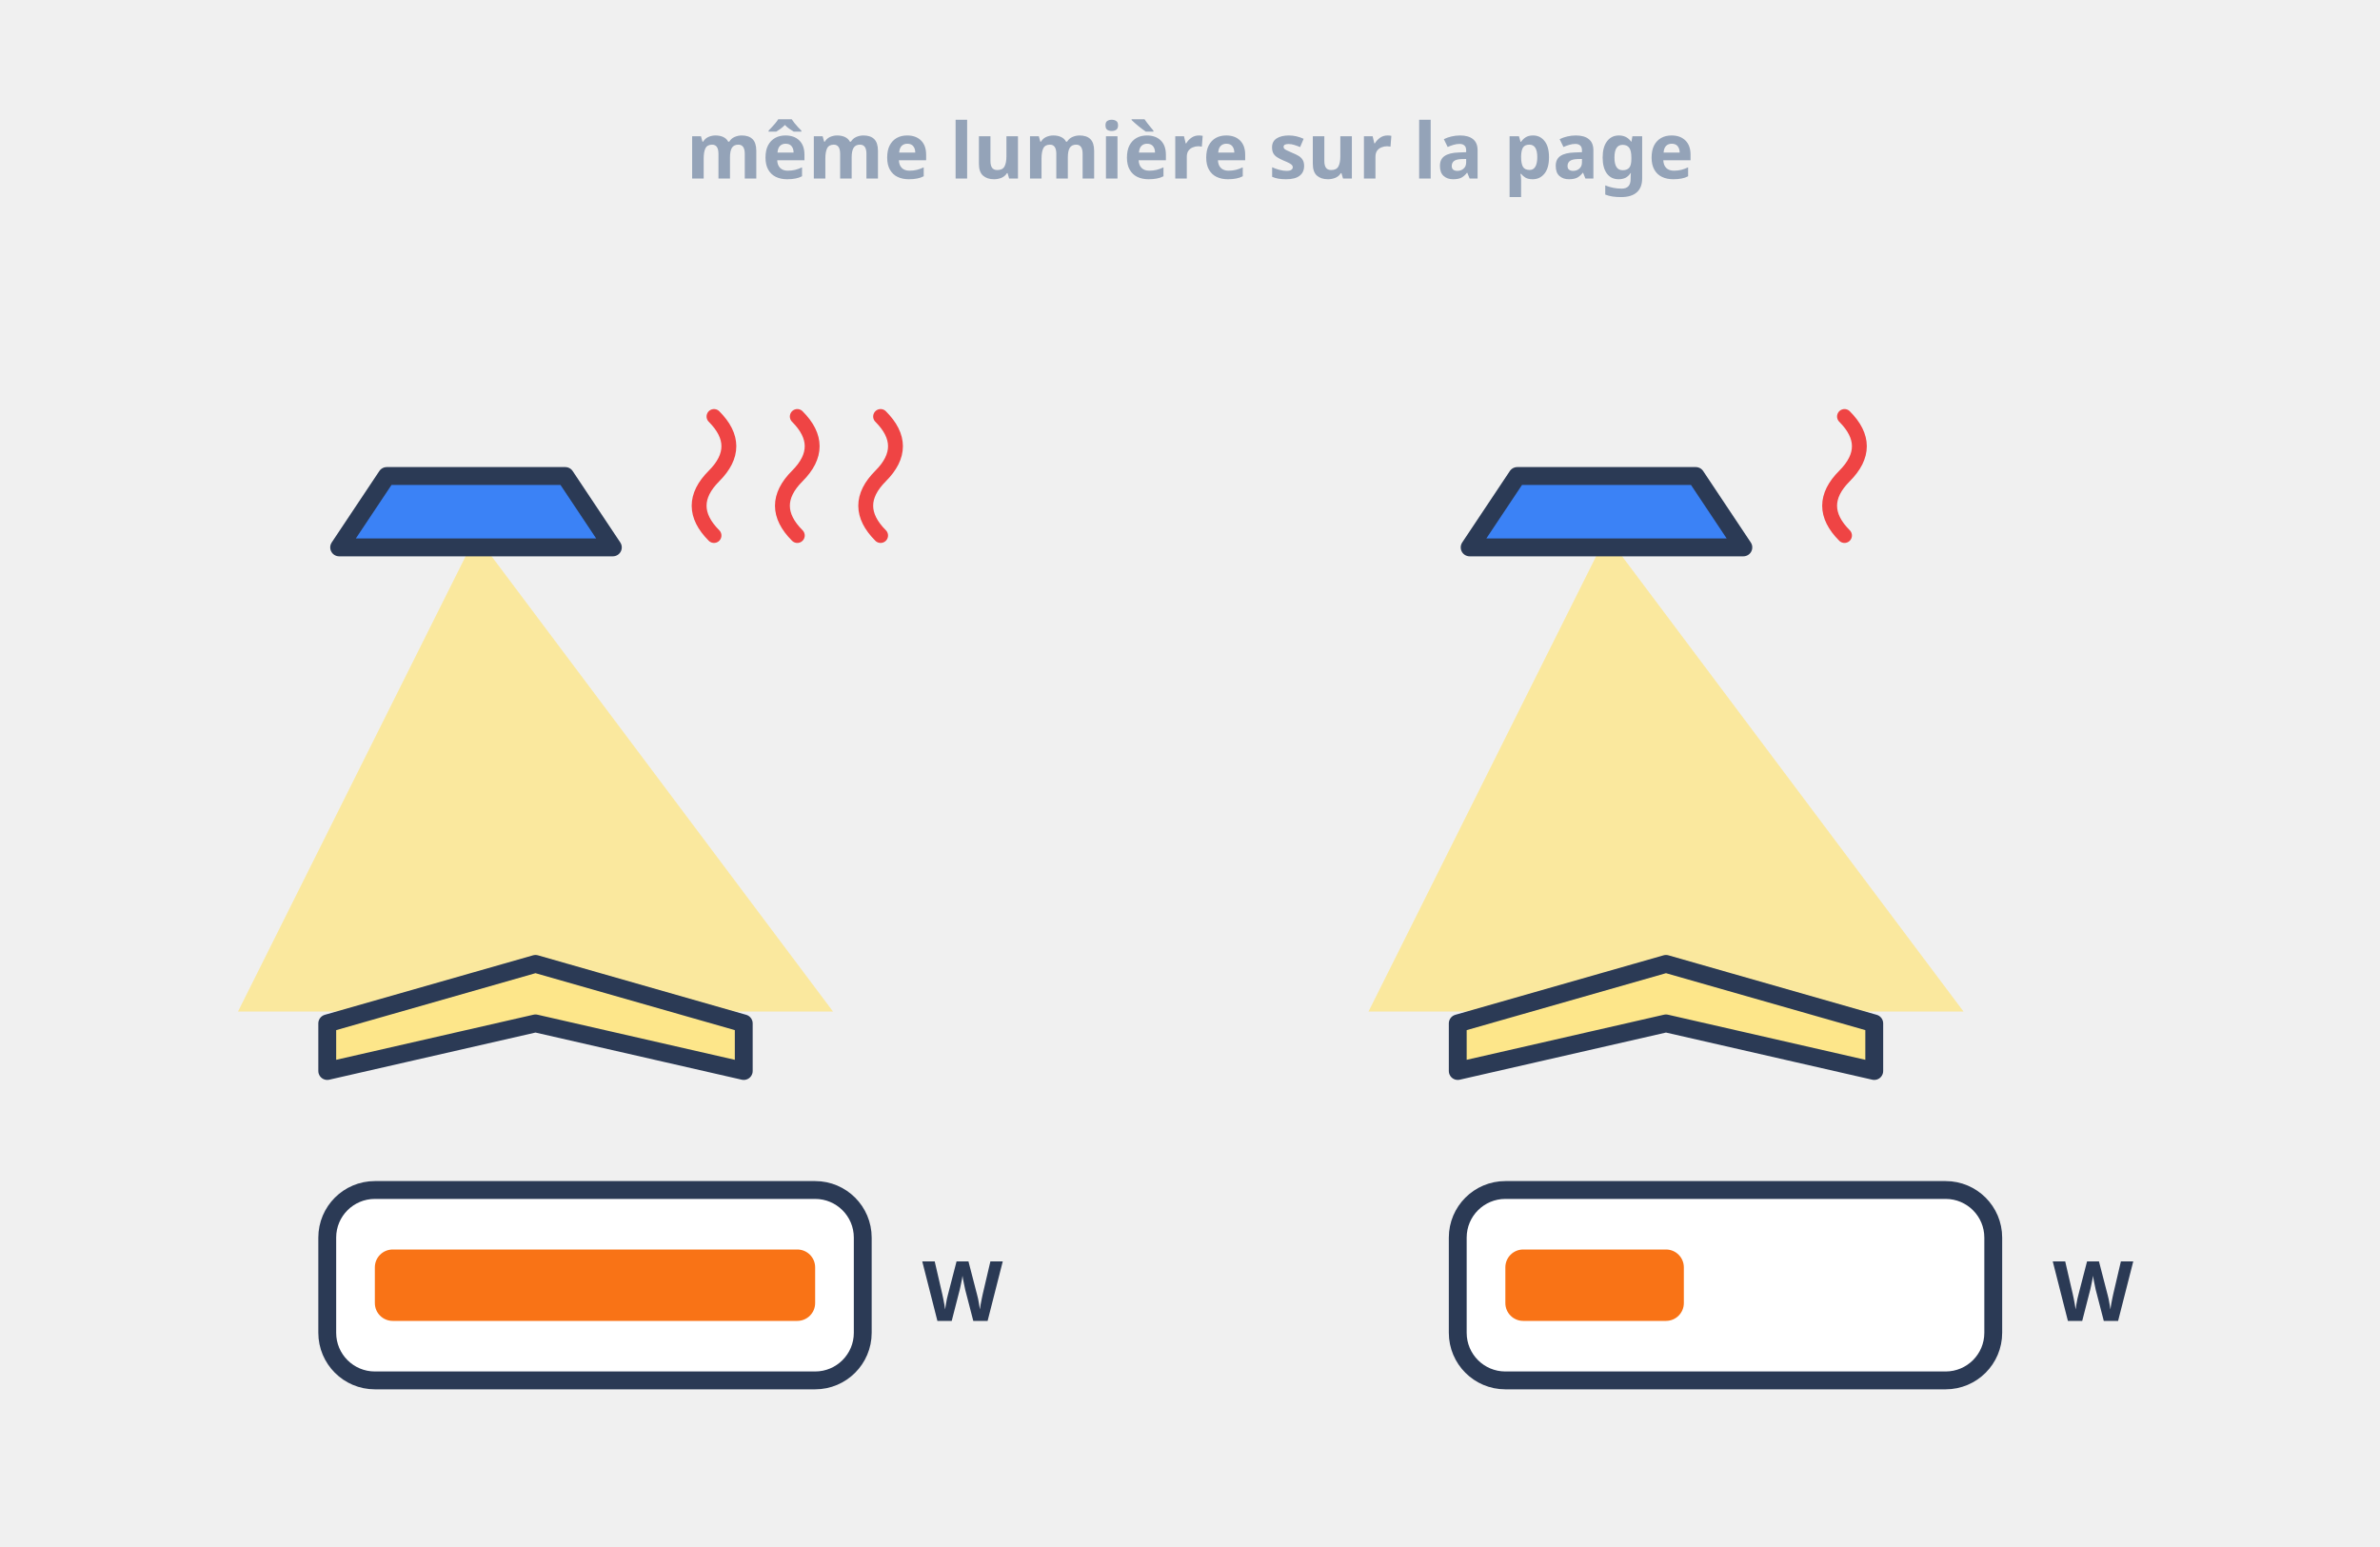
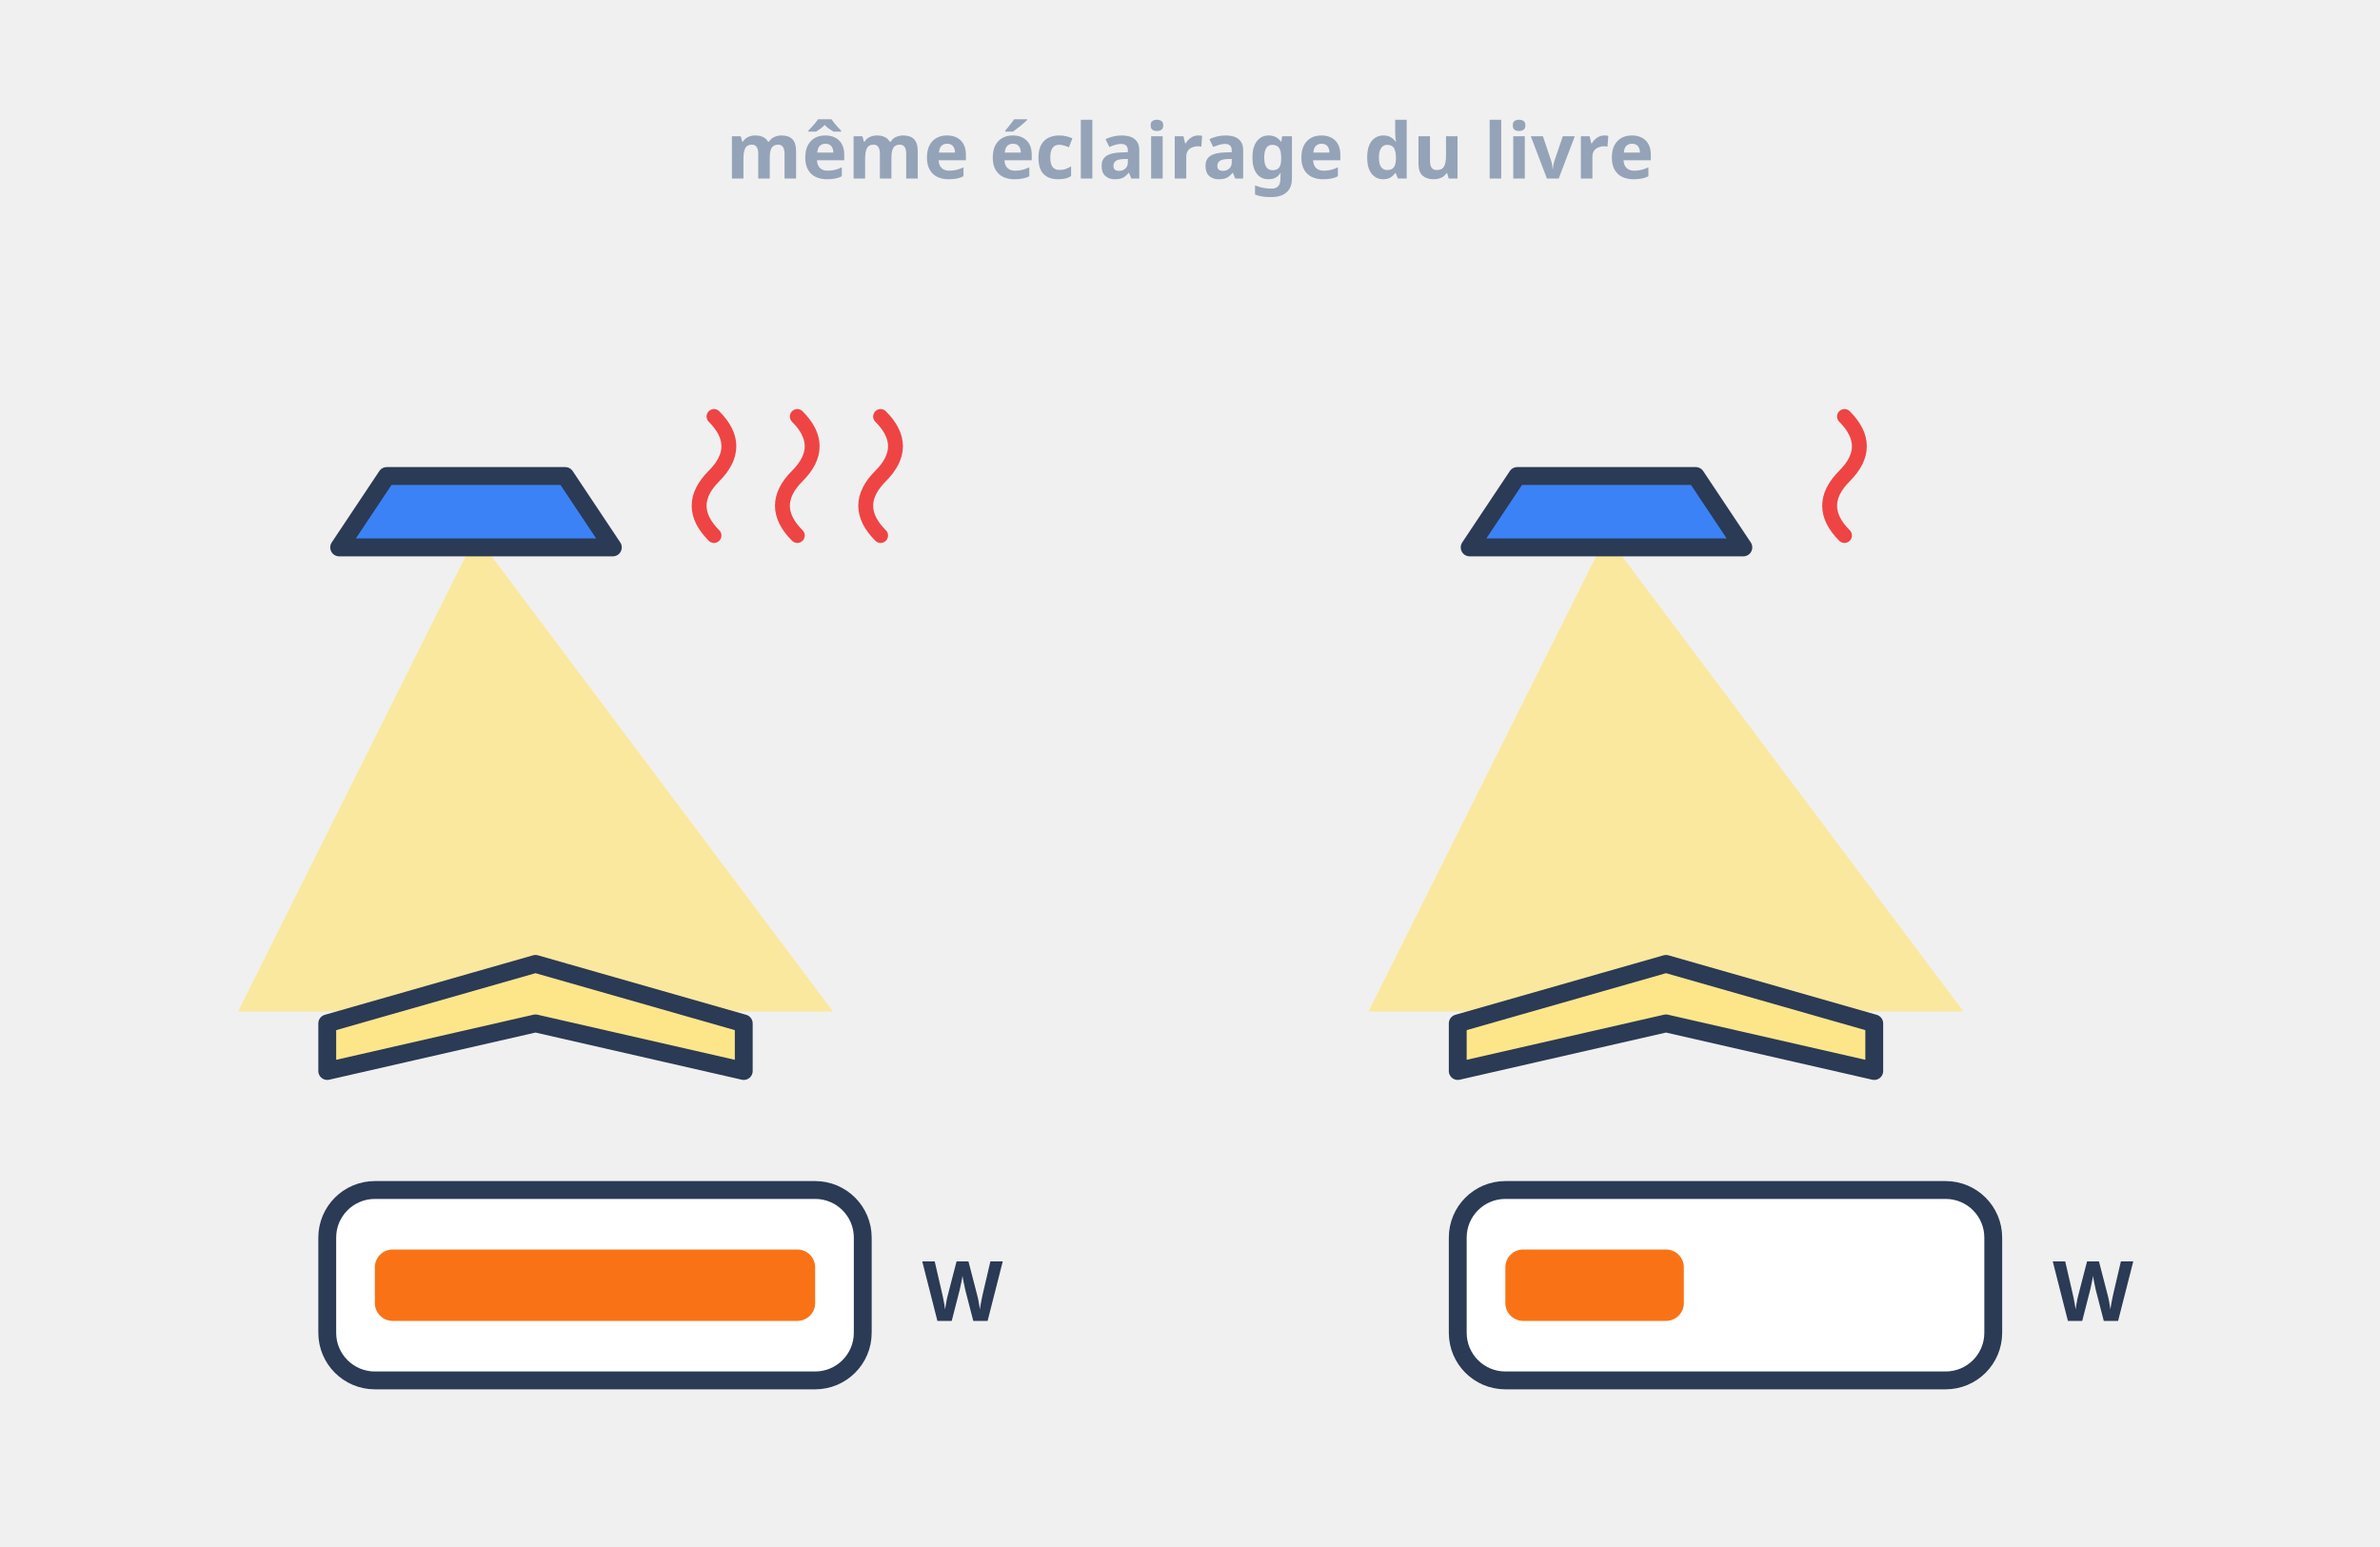
<svg xmlns="http://www.w3.org/2000/svg" viewBox="0 0 400 260" role="img">
  <style>.fl{stroke-dasharray:0 14;animation:fl 3s linear infinite}@keyframes fl{to{stroke-dashoffset:-56}}.da{stroke-dasharray:8 8;animation:da 2s linear infinite}@keyframes da{to{stroke-dashoffset:-32}}.pu{animation:pu 3s ease-in-out infinite}@keyframes pu{0%,100%{opacity:.35}50%{opacity:1}}@media (prefers-reduced-motion: reduce){*{animation:none!important}}</style>
  <g font-family="system-ui, sans-serif" font-weight="600" text-anchor="middle" stroke-linecap="round" stroke-linejoin="round">
    <path d="M80 90L40 170H140 Z" stroke="none" stroke-width="0" fill="#FDE68A" opacity=".8" />
    <path d="M65 80h30l8 12h-46z" stroke="#2B3A55" stroke-width="3" fill="#3B82F6" />
    <path d="M55 172l35 -10l35 10v8l-35 -8l-35 8z" stroke="#2B3A55" stroke-width="3" fill="#FDE68A" />
    <path d="M120 70q5 5 0 10q-5 5 0 10" stroke="#EF4444" stroke-width="2.5" fill="none" class="pu" />
    <path d="M134 70q5 5 0 10q-5 5 0 10" stroke="#EF4444" stroke-width="2.5" fill="none" class="pu" />
    <path d="M148 70q5 5 0 10q-5 5 0 10" stroke="#EF4444" stroke-width="2.5" fill="none" class="pu" />
    <path d="M270 90L230 170H330 Z" stroke="none" stroke-width="0" fill="#FDE68A" opacity=".8" />
    <path d="M255 80h30l8 12h-46z" stroke="#2B3A55" stroke-width="3" fill="#3B82F6" />
    <path d="M245 172l35 -10l35 10v8l-35 -8l-35 8z" stroke="#2B3A55" stroke-width="3" fill="#FDE68A" />
    <path d="M310 70q5 5 0 10q-5 5 0 10" stroke="#EF4444" stroke-width="2.5" fill="none" class="pu" />
    <rect x="55" y="200" width="90" height="32" rx="8" fill="#FFFFFF" stroke="#2B3A55" stroke-width="3" />
    <rect x="63" y="210" width="74" height="12" rx="3" fill="#F97316" stroke="#F97316" stroke-width="0" />
    <text x="155" y="222" font-size="14" text-anchor="start" fill="#2B3A55">W</text>
    <rect x="245" y="200" width="90" height="32" rx="8" fill="#FFFFFF" stroke="#2B3A55" stroke-width="3" />
    <rect x="253" y="210" width="30" height="12" rx="3" fill="#F97316" stroke="#F97316" stroke-width="0" />
    <text x="345" y="222" font-size="14" text-anchor="start" fill="#2B3A55">W</text>
-     <text x="200" y="30" font-size="13" fill="#94A3B8">même lumière sur la page</text>
+     <text x="200" y="30" font-size="13" fill="#94A3B8">même éclairage du livre</text>
    <text x="290" y="250" font-size="12" fill="#2B3A55" />
  </g>
</svg>
